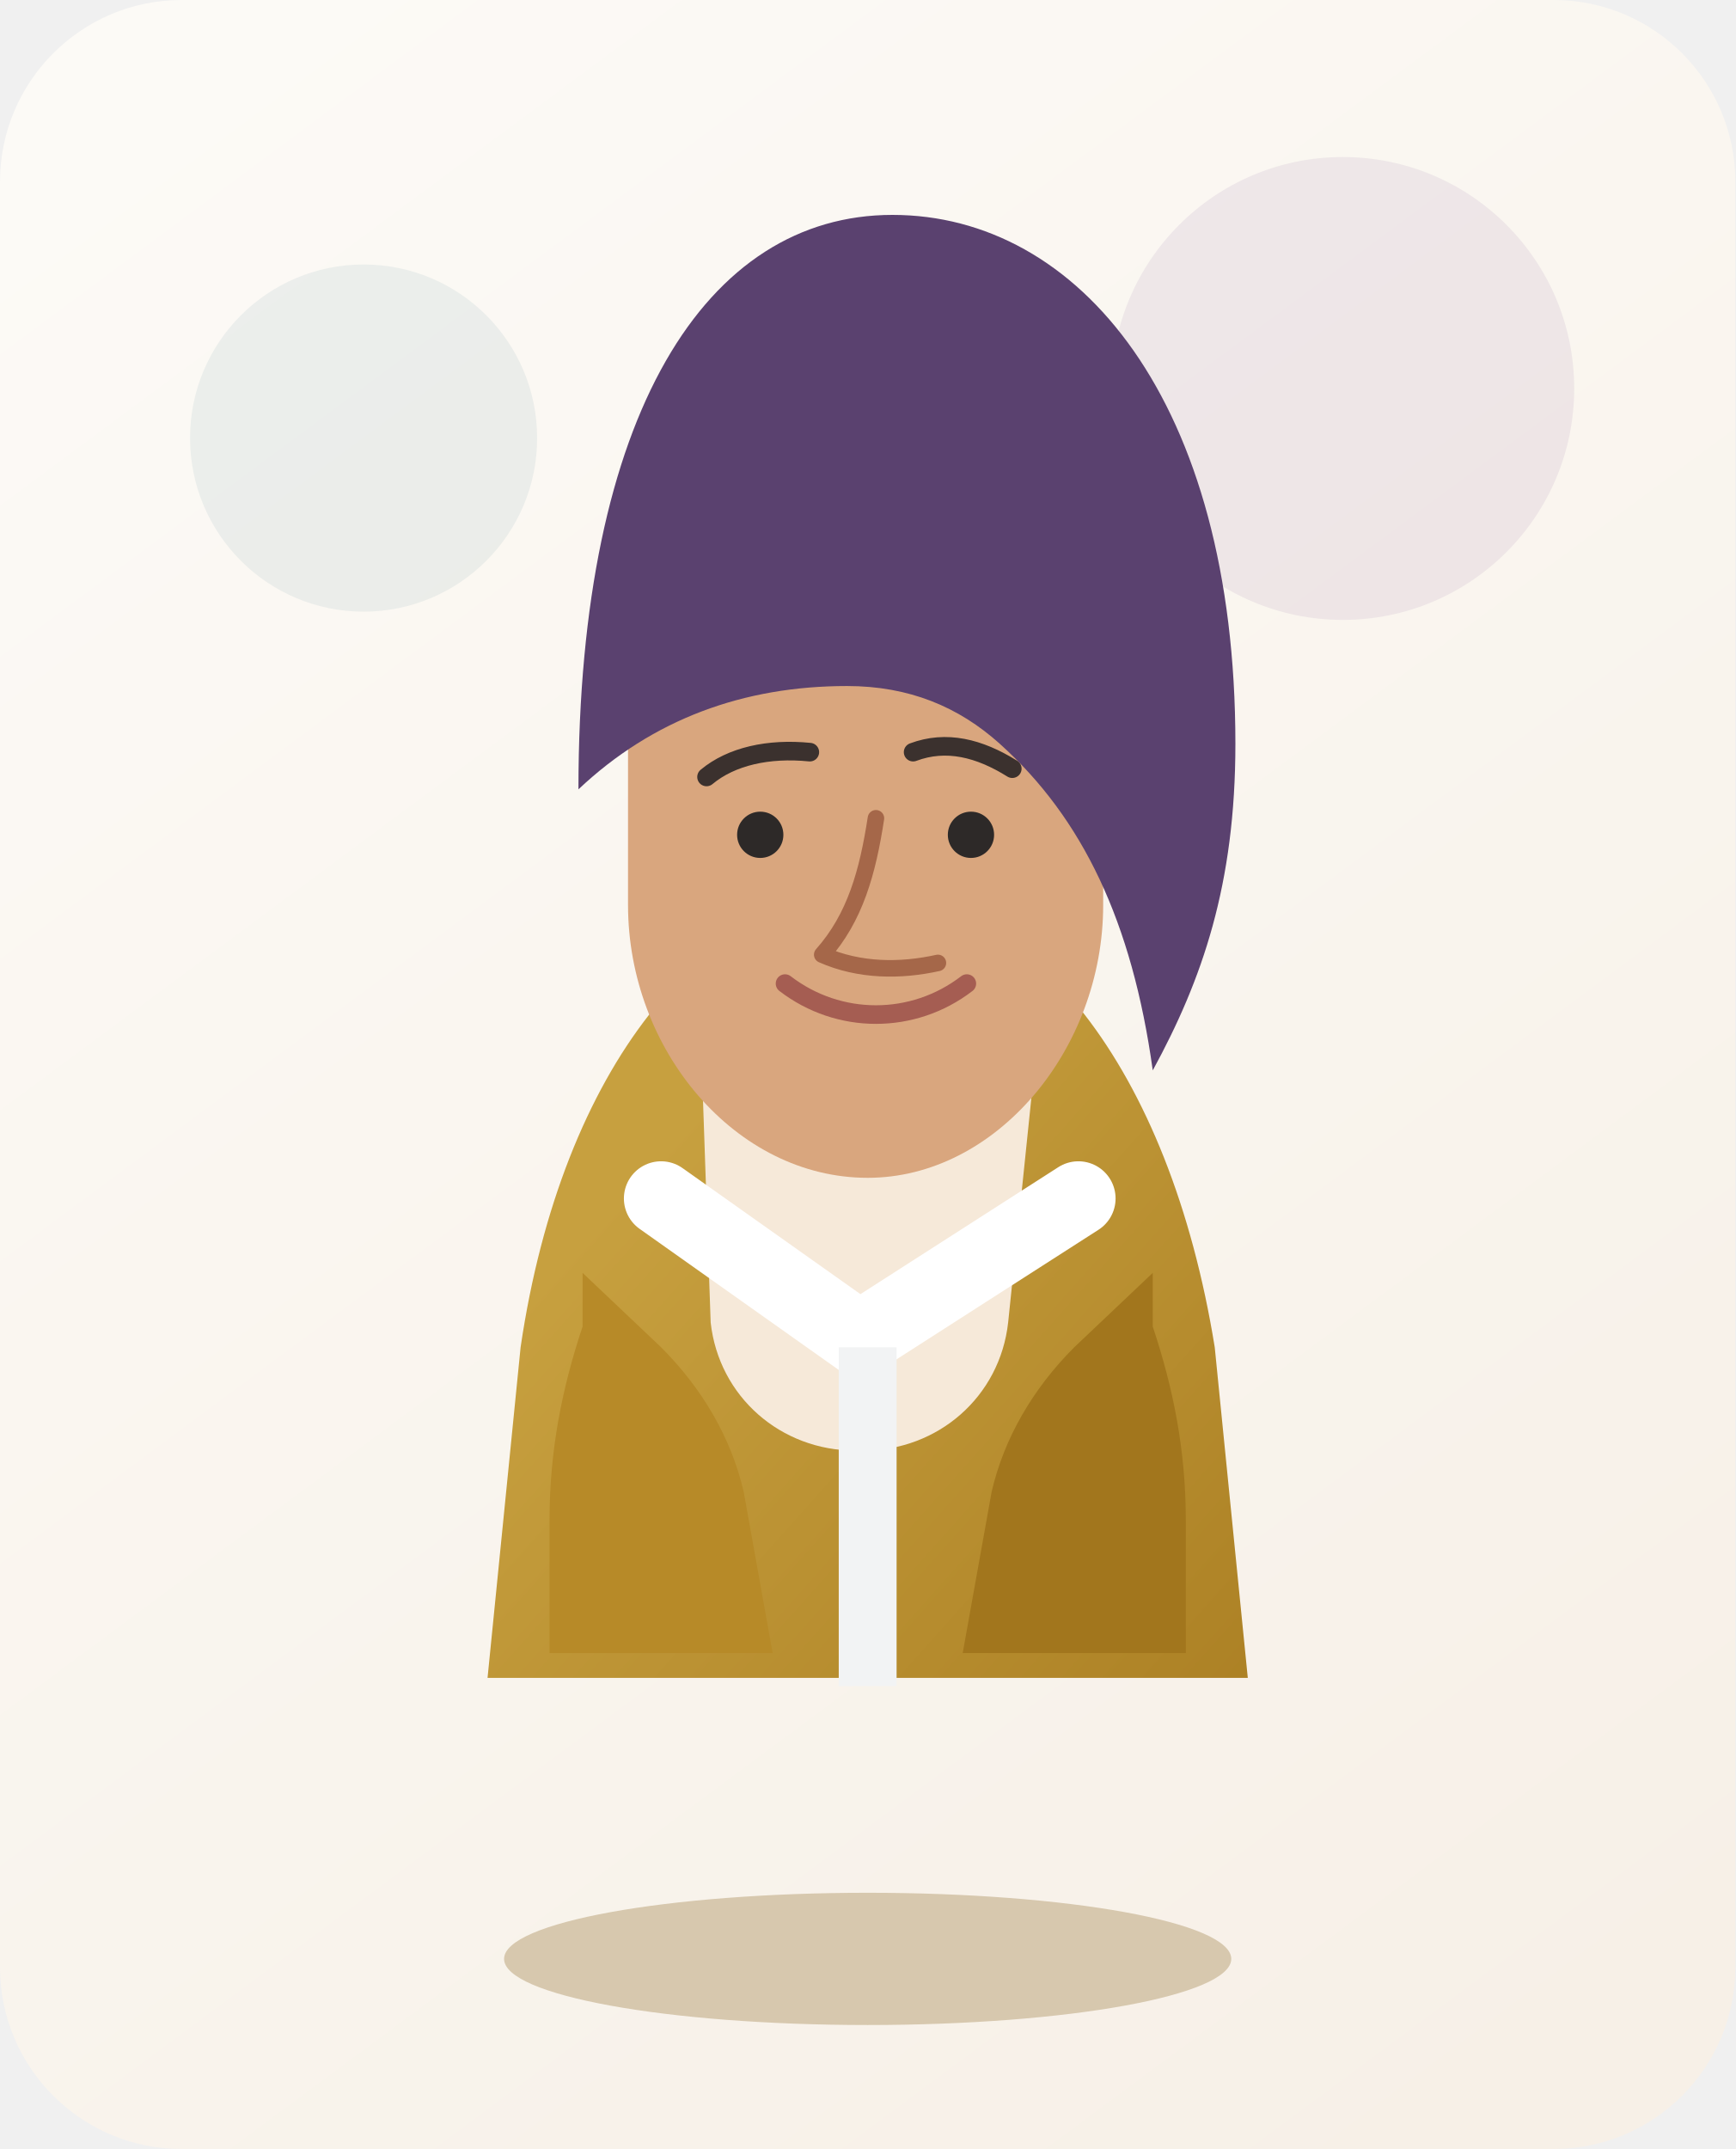
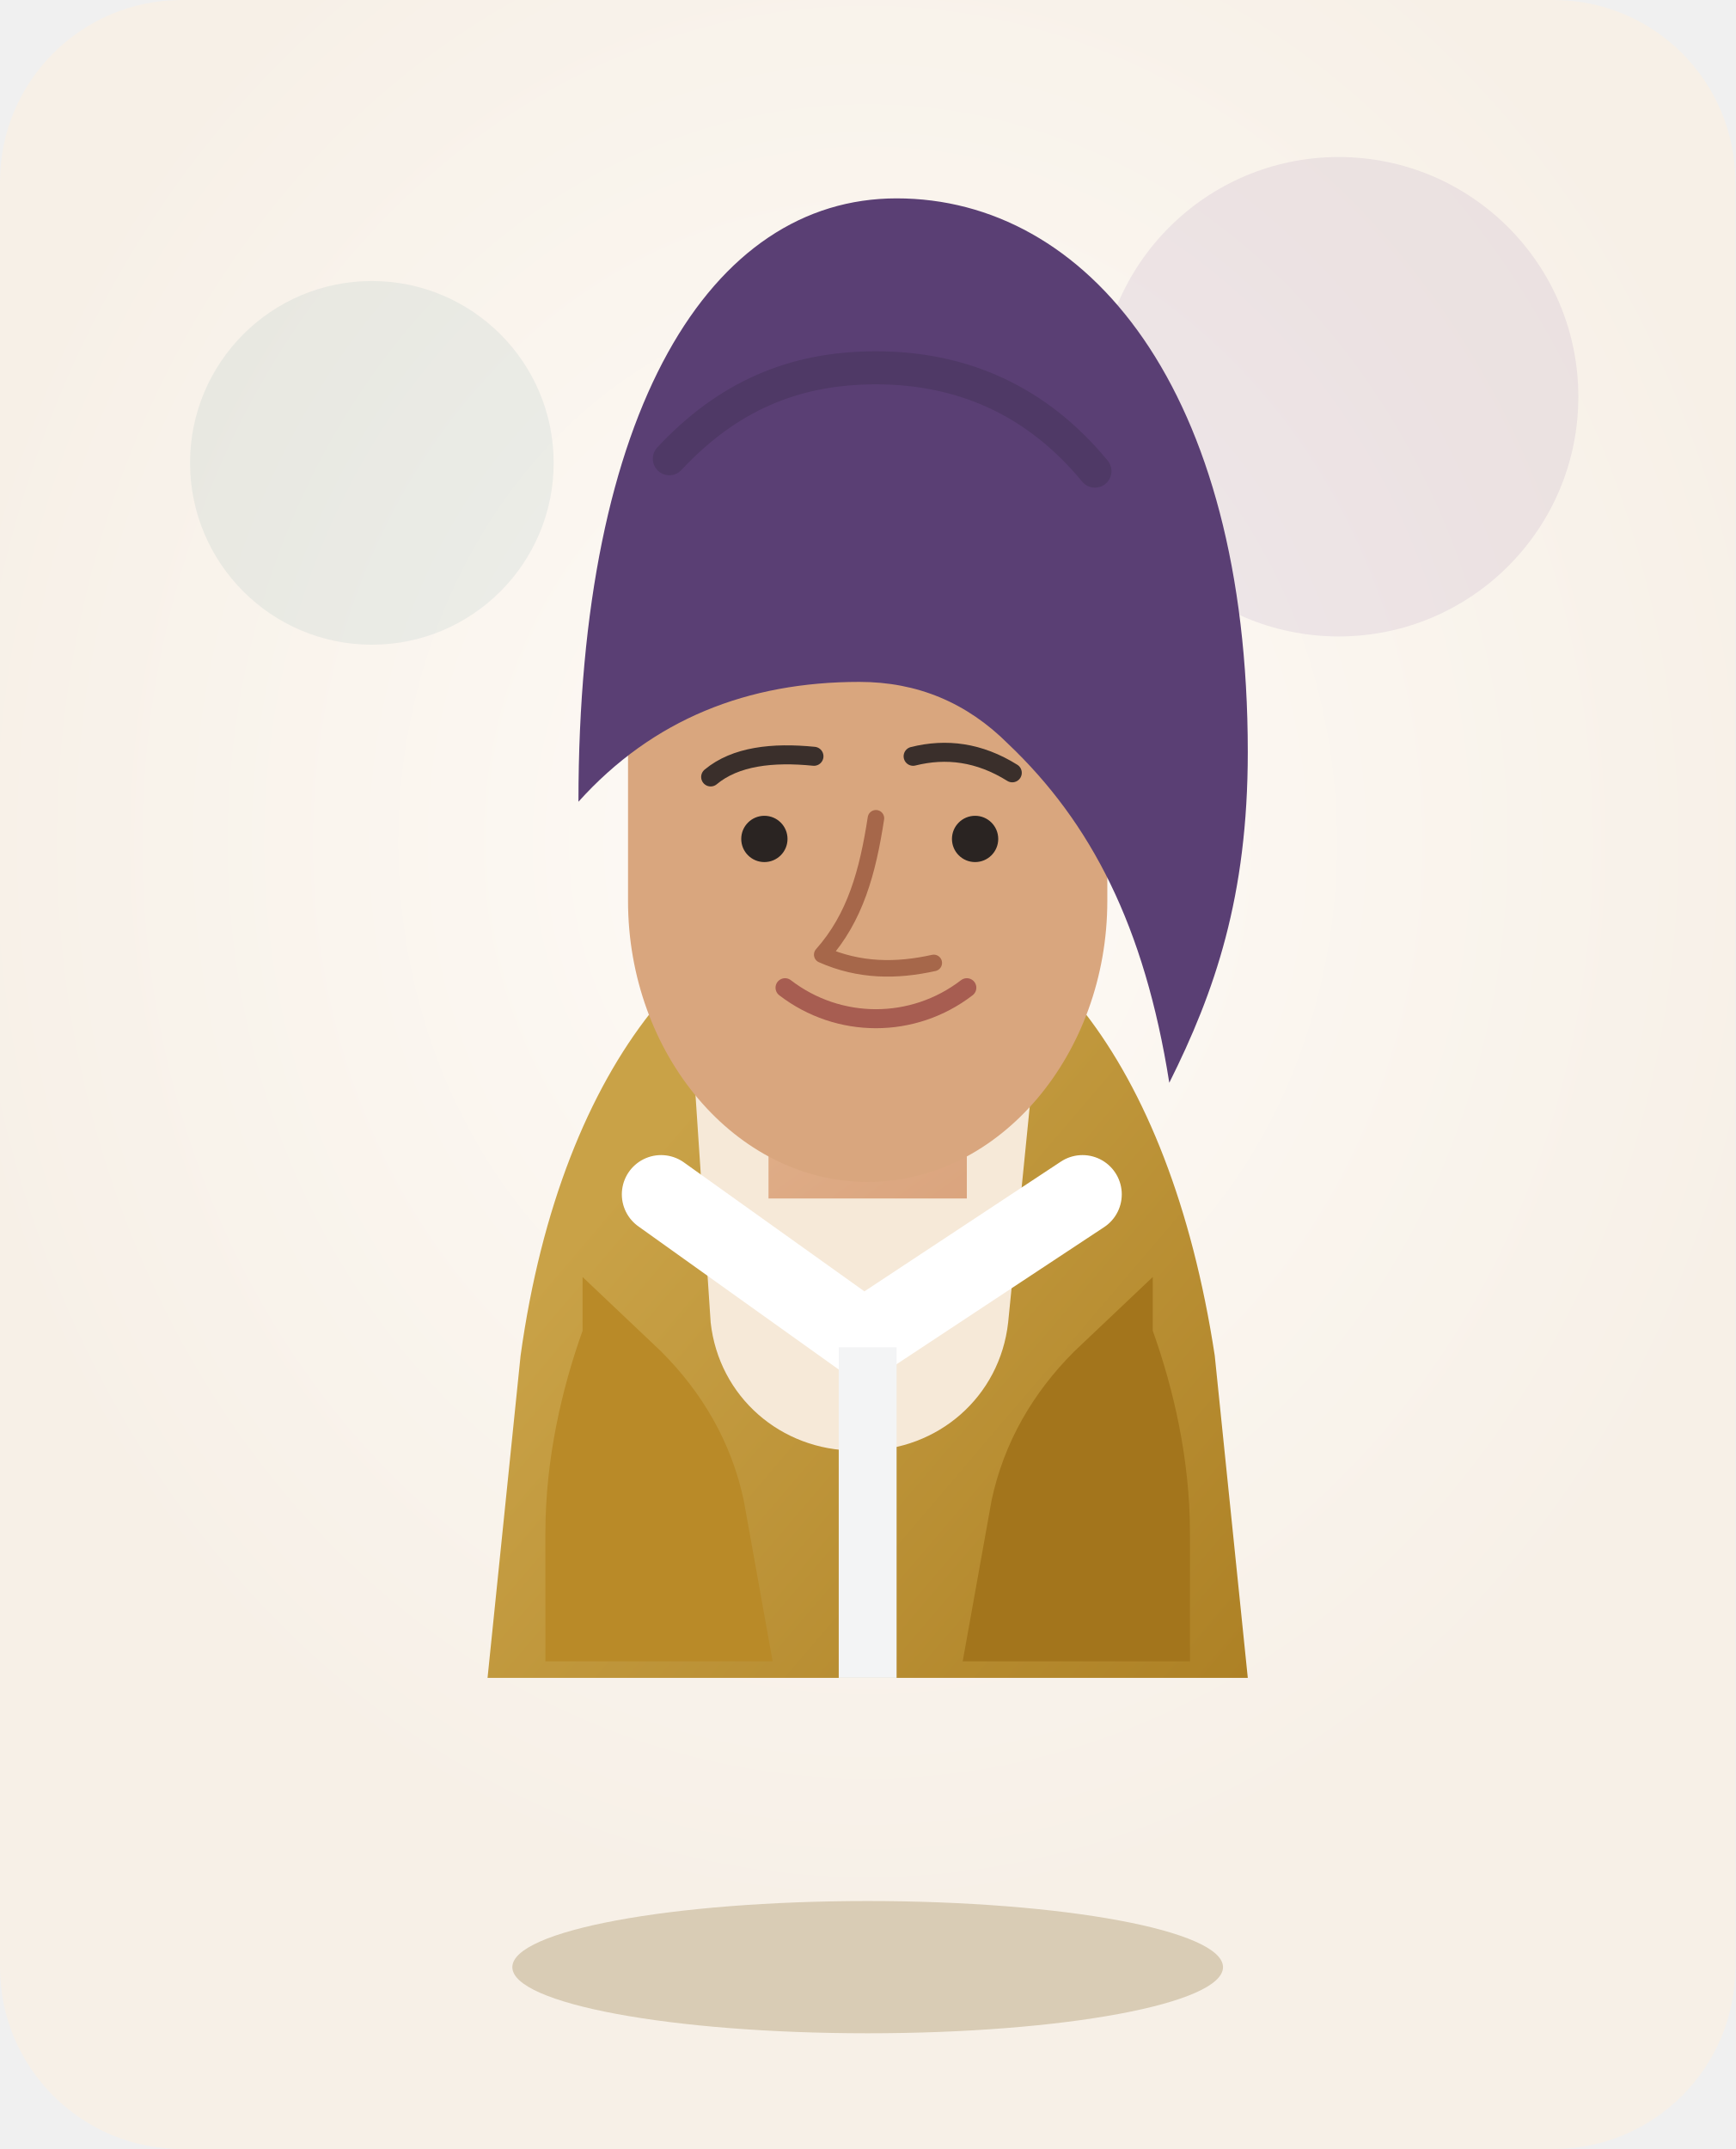
<svg xmlns="http://www.w3.org/2000/svg" viewBox="0 0 420 520" fill="none">
  <defs>
-     <linearGradient id="bg" x1="34" y1="24" x2="384" y2="496" gradientUnits="userSpaceOnUse">
-       <stop stop-color="#FCFAF6" />
+     <radialGradient id="bg2" cx="0" cy="0" r="1" gradientTransform="translate(210 204) rotate(90) scale(262 228)" gradientUnits="userSpaceOnUse">
+       <stop stop-color="#FEFBF7" />
      <stop offset="1" stop-color="#F7F0E7" />
+     </radialGradient>
+     <linearGradient id="dress" x1="130" y1="310" x2="294" y2="450" gradientUnits="userSpaceOnUse">
+       <stop stop-color="#C9A247" />
+       <stop offset="1" stop-color="#AA7D21" />
    </linearGradient>
-     <linearGradient id="dress" x1="136" y1="304" x2="295" y2="446" gradientUnits="userSpaceOnUse">
-       <stop stop-color="#C7A03F" />
-       <stop offset="1" stop-color="#AA7E22" />
+     <linearGradient id="neck2" x1="184" y1="248" x2="238" y2="323" gradientUnits="userSpaceOnUse">
+       <stop stop-color="#E2B28D" />
+       <stop offset="1" stop-color="#D79E77" />
    </linearGradient>
  </defs>
-   <rect width="420" height="520" rx="44" fill="url(#bg)" />
-   <circle cx="88" cy="106" r="42" fill="#0F5E64" fill-opacity=".07" />
-   <circle cx="325" cy="94" r="56" fill="#916CA4" fill-opacity=".12" />
-   <ellipse cx="210" cy="474" rx="88" ry="16" fill="#D7C8AE" />
-   <path d="M126 326c10-68 45-110 84-110 39 0 73 42 84 110l8 80H118l8-80Z" fill="url(#dress)" />
-   <path d="M170 262h80l-6 58c-2 18-17 31-35 31h-2c-18 0-33-13-35-31l-2-58Z" fill="#F6E9D9" />
-   <path d="M152 176c0-50 26-98 58-98 31 0 57 48 57 98v43c0 35-26 66-57 66-32 0-58-31-58-66v-43Z" fill="#D9A67E" />
-   <path d="M140 191c0-91 31-139 76-139 45 0 83 45 83 128 0 34-8 57-20 79-5-36-17-61-37-79-10-9-22-14-37-14-25 0-47 8-65 25Z" fill="#5A416F" />
-   <path d="M160 120c15 12 35 19 61 19 20 0 38-4 54-14-8-34-31-57-58-57-29 0-49 18-57 52Z" fill="#5A416F" />
-   <circle cx="184" cy="202" r="5.6" fill="#2D2928" />
-   <circle cx="235" cy="202" r="5.6" fill="#2D2928" />
-   <path d="M171 188c6-5 15-7 25-6" stroke="#3B312E" stroke-width="4.5" stroke-linecap="round" />
-   <path d="M221 182c8-3 16-1 24 4" stroke="#3B312E" stroke-width="4.5" stroke-linecap="round" />
-   <path d="M212 198c-2 13-5 24-13 33 9 4 19 4 28 2" stroke="#A56749" stroke-width="4" stroke-linecap="round" stroke-linejoin="round" />
-   <path d="M190 238c13 10 31 10 44 0" stroke="#A55D52" stroke-width="4.5" stroke-linecap="round" />
-   <path d="M160 290l48 34 53-34" stroke="#FFF" stroke-width="18" stroke-linejoin="round" stroke-linecap="round" />
-   <path d="M203 326h14v82h-14z" fill="#F2F3F4" />
-   <path d="M141 321c-5 15-8 30-8 47v32h54l-7-39c-3-13-10-25-20-35l-19-18Z" fill="#B78A28" />
-   <path d="M279 321c5 15 8 30 8 47v32h-54l7-39c3-13 10-25 20-35l19-18Z" fill="#A2761D" />
+   <rect width="420" height="520" rx="44" fill="url(#bg2)" />
+   <circle cx="90" cy="112" r="44" fill="#0F5E64" fill-opacity=".07" />
+   <circle cx="324" cy="96" r="58" fill="#8D6AA3" fill-opacity=".12" />
+   <ellipse cx="210" cy="476" rx="86" ry="16" fill="#D9CCB5" />
+   <path d="M126 328c10-72 46-112 84-112 39 0 73 40 84 112l8 78H118l8-78Z" fill="url(#dress)" />
+   <path d="M168 260h82l-6 60c-2 18-17 31-35 31h-2c-18 0-33-13-35-31l-4-60Z" fill="#F6E9D8" />
+   <path d="M186 242h48v48h-48z" fill="url(#neck2)" />
+   <path d="M152 176c0-54 28-102 58-102 31 0 58 48 58 102v42c0 37-26 68-58 68s-58-31-58-68v-42Z" fill="#D9A67E" />
+   <path d="M140 194c0-95 32-146 77-146 46 0 85 46 85 134 0 35-8 58-19 80-6-38-19-63-39-82-10-10-22-15-36-15-27 0-50 9-68 29Z" fill="#5A3F74" />
+   <path d="M157 124c17 13 36 20 60 20 23 0 43-5 60-17-8-38-31-63-61-63-32 0-51 20-59 60Z" fill="#5A3F74" />
+   <path d="M162 111c14-15 30-22 50-22 21 0 39 8 53 25" stroke="#4F3966" stroke-width="8" stroke-linecap="round" />
+   <circle cx="185" cy="203" r="5.6" fill="#2A2422" />
+   <circle cx="236" cy="203" r="5.6" fill="#2A2422" />
+   <path d="M172 188c6-5 15-6 25-5" stroke="#3A2F2B" stroke-width="4.6" stroke-linecap="round" />
+   <path d="M221 183c8-2 16-1 24 4" stroke="#3A2F2B" stroke-width="4.6" stroke-linecap="round" />
+   <path d="M212 198c-2 13-5 24-13 33 9 4 18 4 27 2" stroke="#A6674A" stroke-width="4" stroke-linecap="round" stroke-linejoin="round" />
+   <path d="M190 239c13 10 31 10 44 0" stroke="#A75D51" stroke-width="4.6" stroke-linecap="round" />
+   <path d="M160 289l49 35 53-35" stroke="#FFF" stroke-width="19" stroke-linejoin="round" stroke-linecap="round" />
+   <path d="M203 326h14v80h-14z" fill="#F3F4F5" />
+   <path d="M141 322c-5 14-9 31-9 49v31h55l-7-39c-3-14-10-26-20-36l-19-18Z" fill="#B98A28" />
+   <path d="M279 322c5 14 9 31 9 49v31h-55l7-39c3-14 10-26 20-36l19-18Z" fill="#A3751C" />
</svg>
